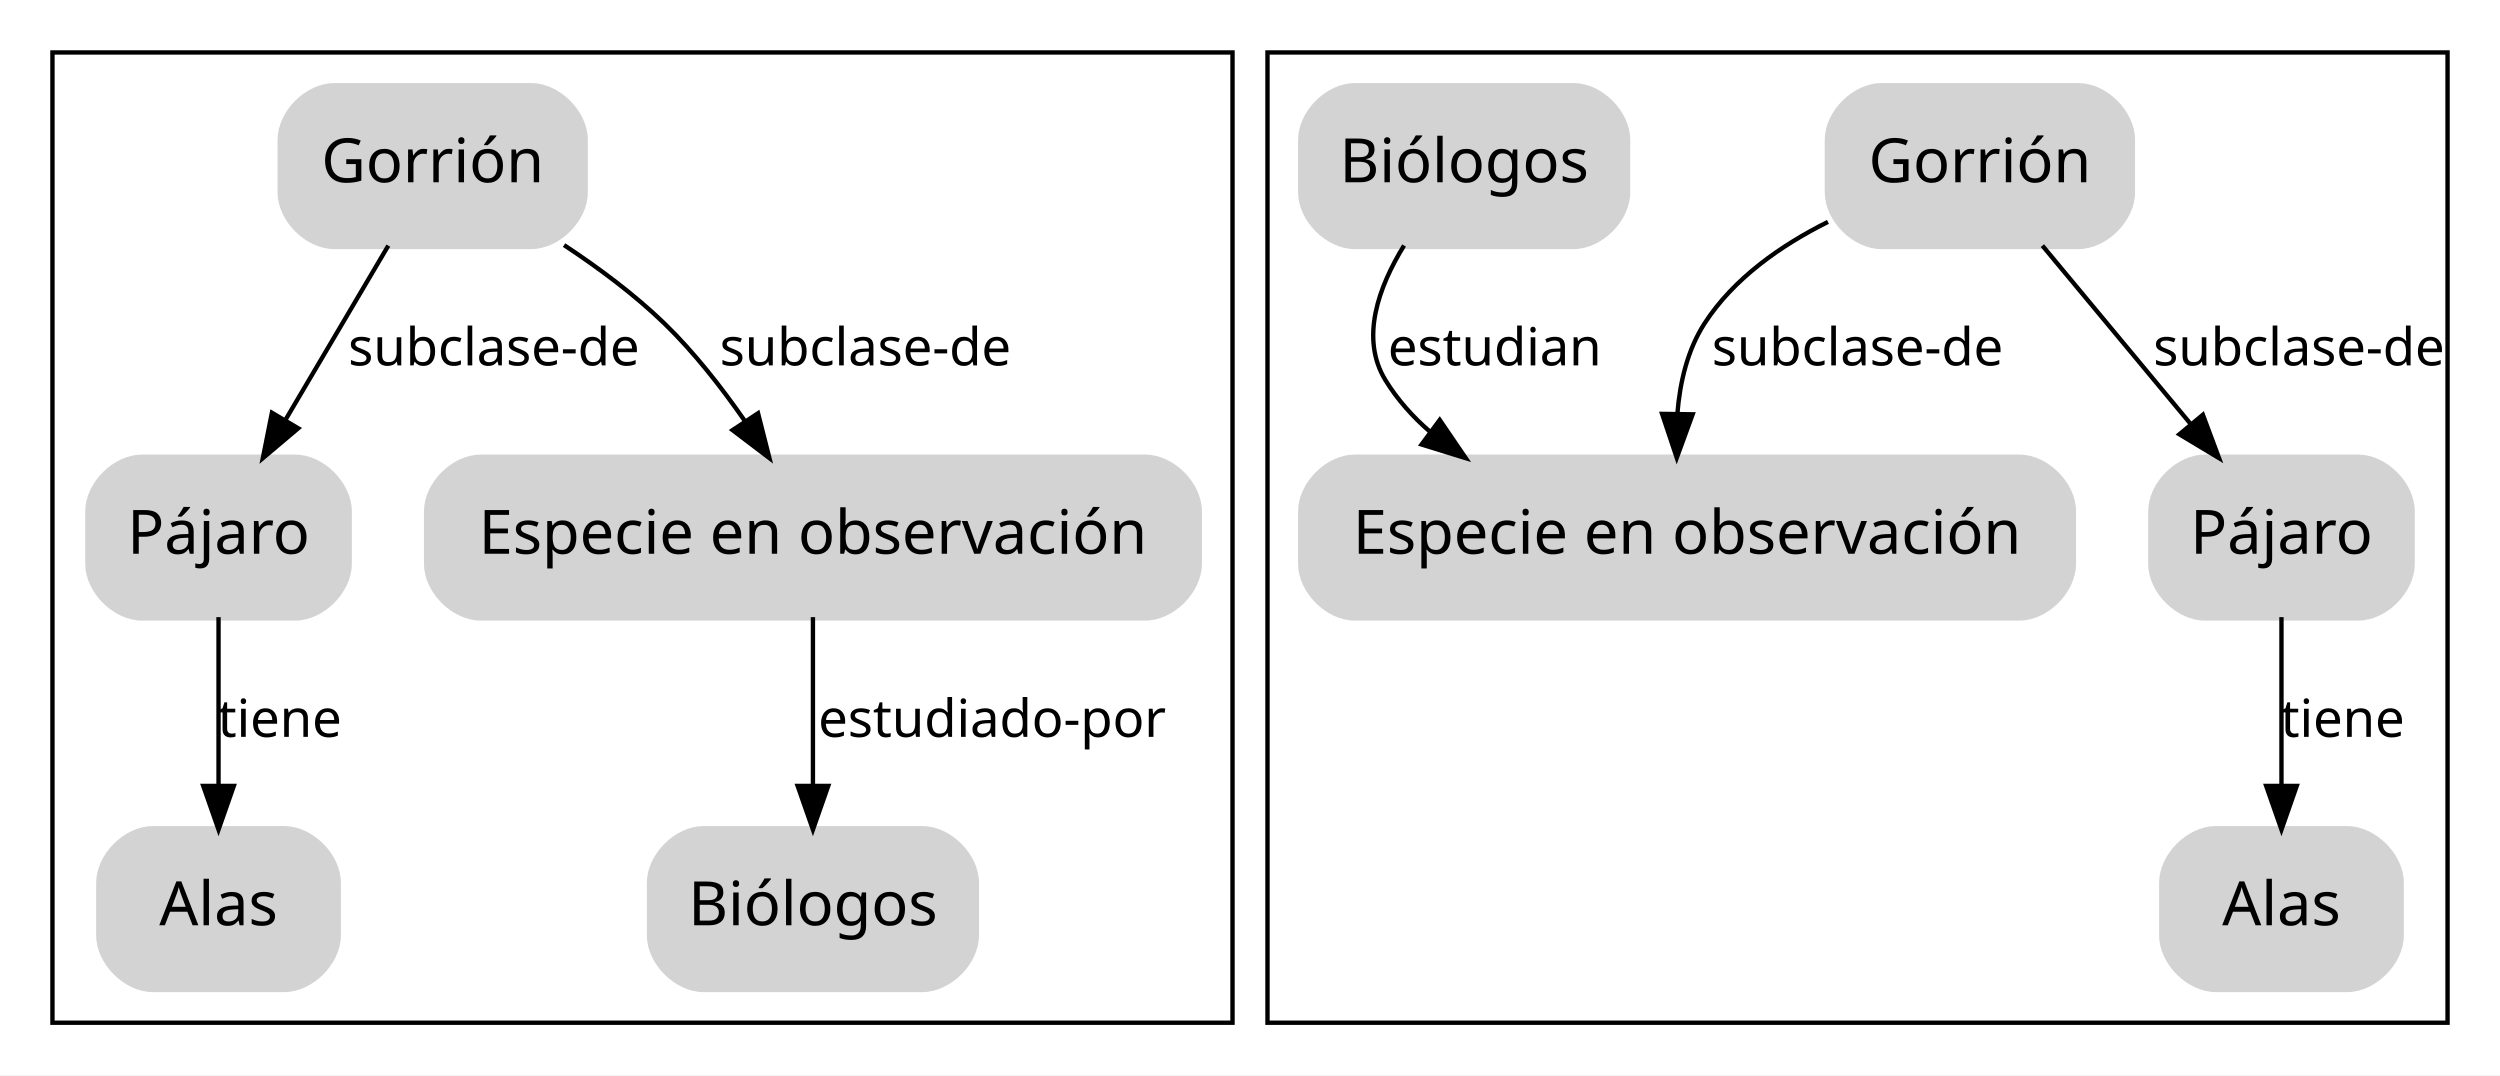
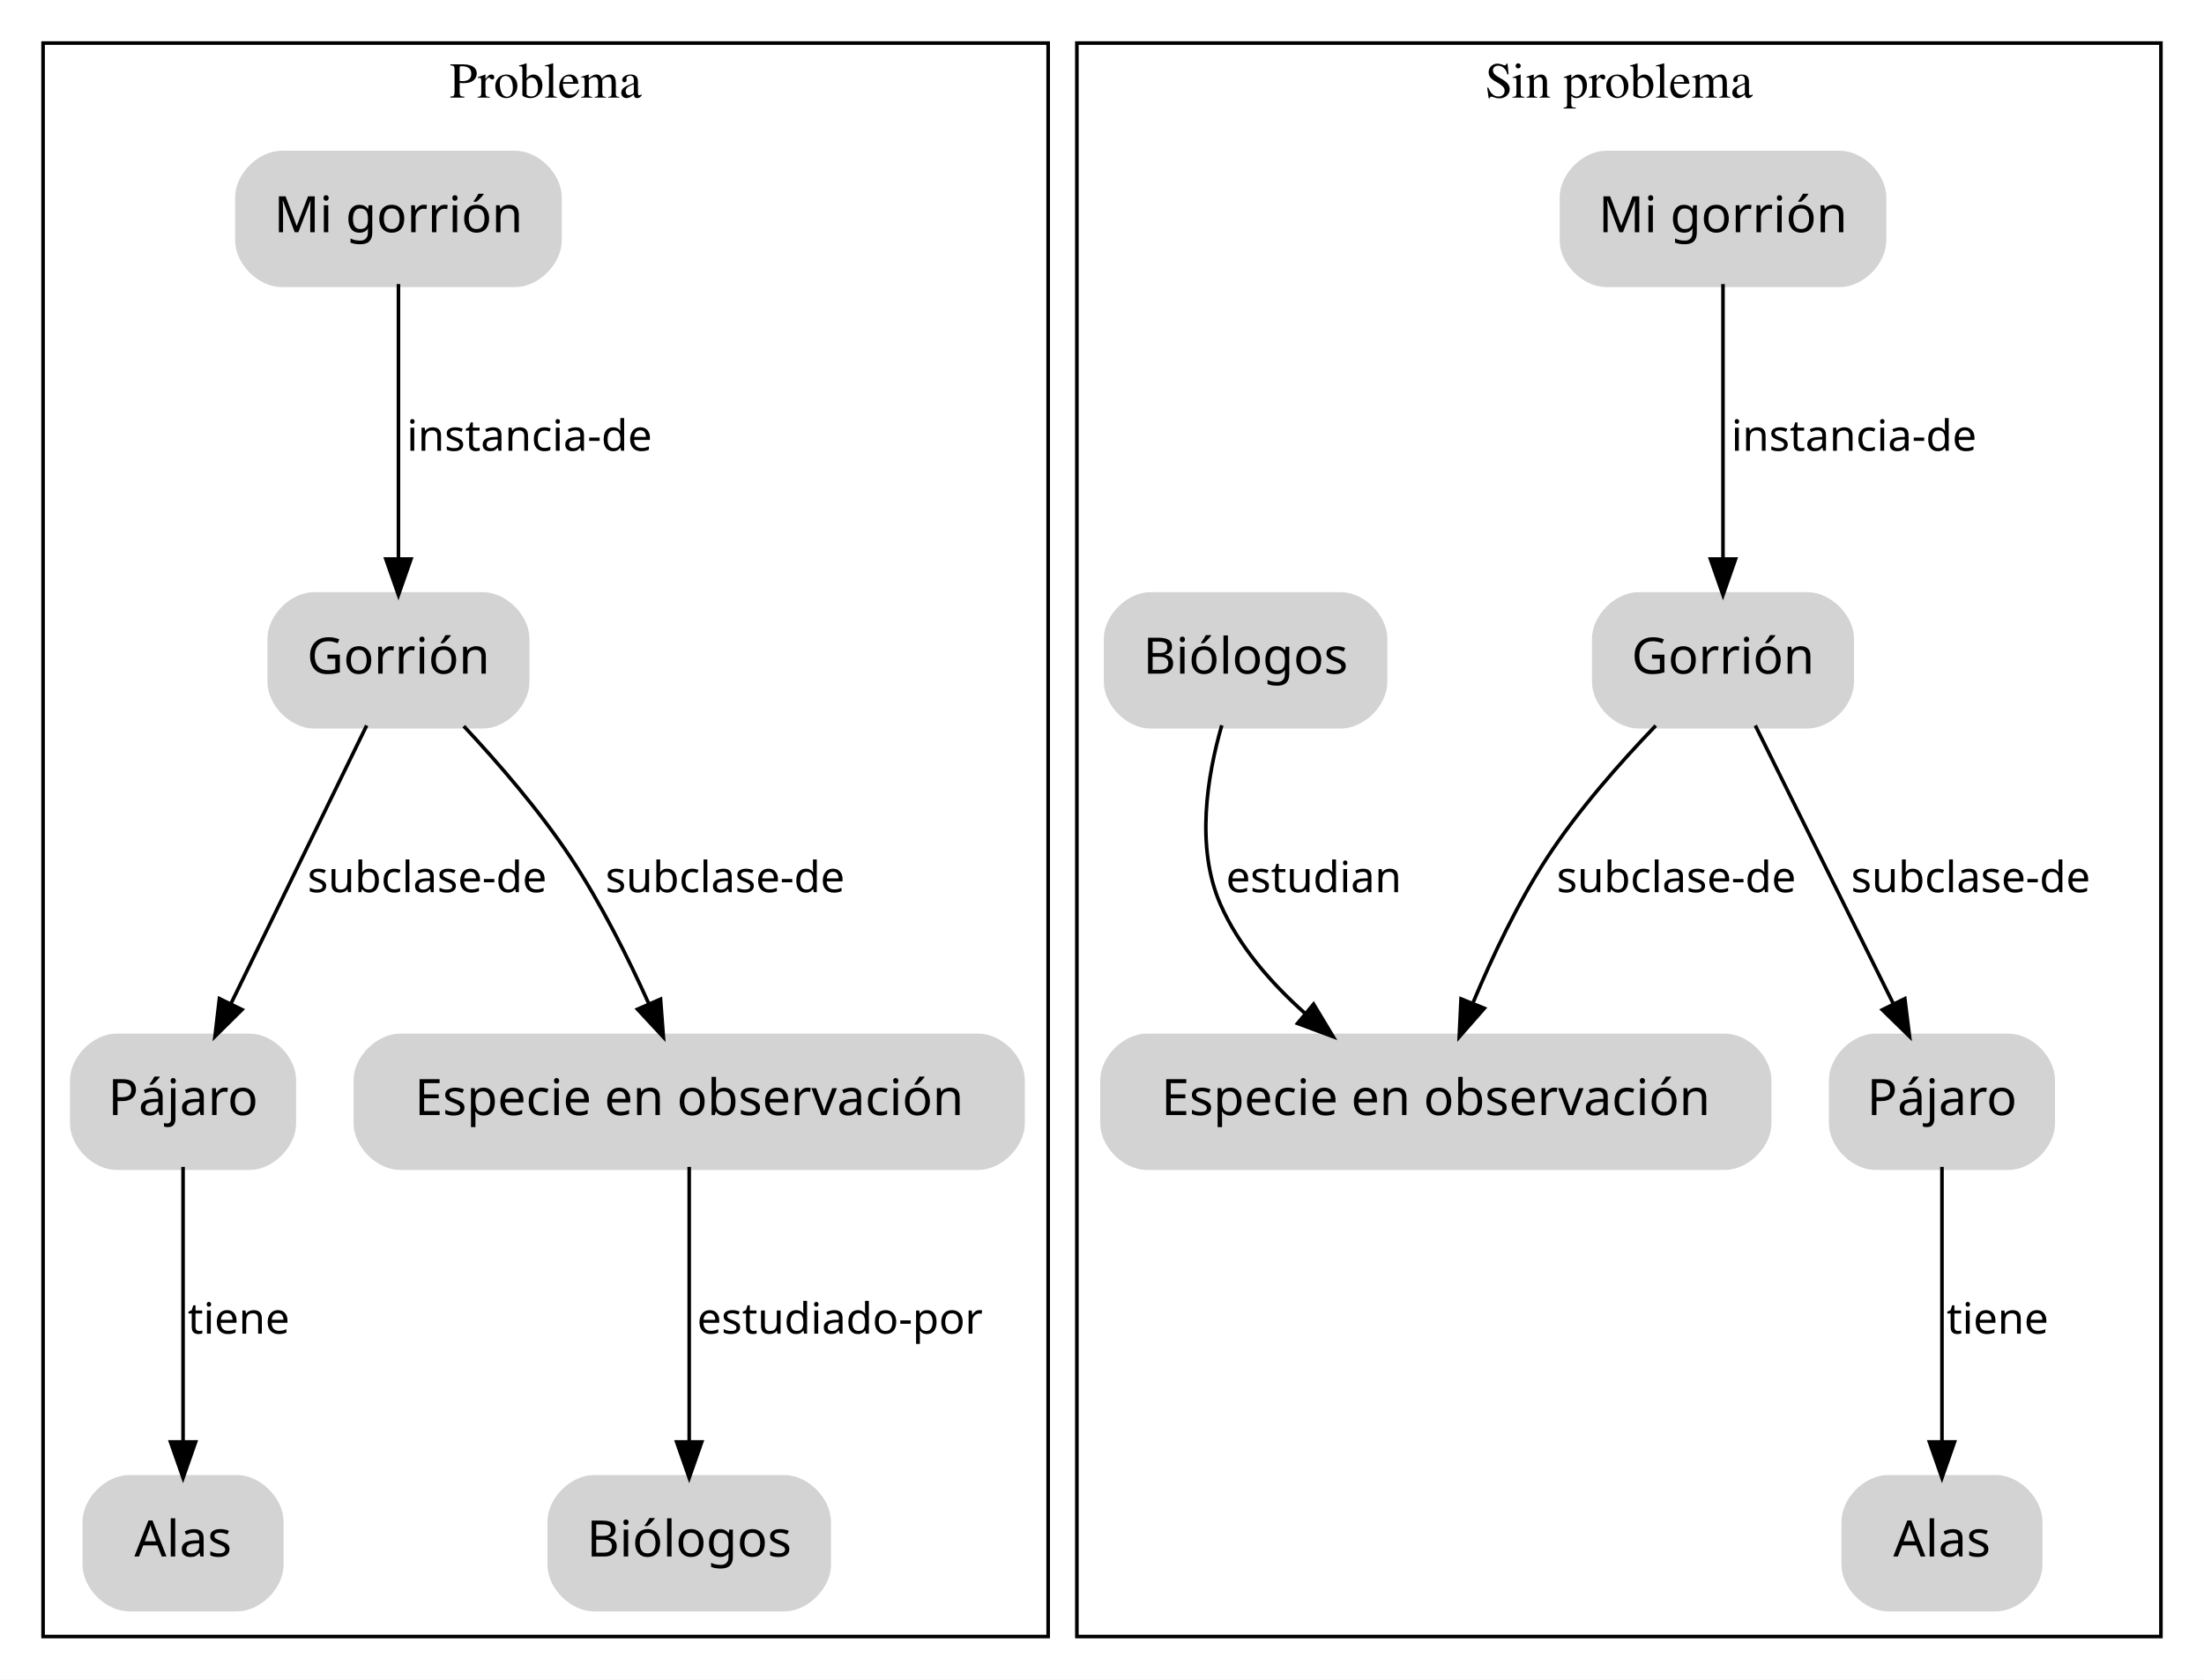
- <svg xmlns="http://www.w3.org/2000/svg" width="572pt" height="246pt" viewBox="0.00 0.00 572.00 246.00">
-   <g id="graph0" class="graph" transform="scale(1 1) rotate(0) translate(4 242)">
-     <polygon fill="white" stroke="none" points="-4,4 -4,-242 568,-242 568,4 -4,4" />
+ <svg xmlns="http://www.w3.org/2000/svg" width="614pt" height="468pt" viewBox="0.00 0.00 614.00 468.00">
+   <g id="graph0" class="graph" transform="scale(1 1) rotate(0) translate(4 464)">
+     <polygon fill="#ffffff" stroke="transparent" points="-4,4 -4,-464 610,-464 610,4 -4,4" />
    <g id="clust1" class="cluster">
-       <polygon fill="none" stroke="black" points="8,-8 8,-230 278,-230 278,-8 8,-8" />
+       <polygon fill="none" stroke="#000000" points="8,-8 8,-452 288,-452 288,-8 8,-8" />
+       <text text-anchor="middle" x="148" y="-436.8" font-family="Times,serif" font-size="14.00" fill="#000000">Problema</text>
    </g>
    <g id="clust2" class="cluster">
-       <polygon fill="none" stroke="black" points="286,-8 286,-230 556,-230 556,-8 286,-8" />
+       <polygon fill="none" stroke="#000000" points="296,-8 296,-452 598,-452 598,-8 296,-8" />
+       <text text-anchor="middle" x="447" y="-436.8" font-family="Times,serif" font-size="14.00" fill="#000000">Sin problema</text>
    </g>
    <g id="node1" class="node">
-       <path fill="lightgray" stroke="lightgray" stroke-width="2" d="M117.5,-222C117.5,-222 72.5,-222 72.5,-222 66.5,-222 60.5,-216 60.5,-210 60.5,-210 60.5,-198 60.5,-198 60.5,-192 66.5,-186 72.5,-186 72.5,-186 117.5,-186 117.5,-186 123.5,-186 129.5,-192 129.5,-198 129.5,-198 129.5,-210 129.5,-210 129.5,-216 123.5,-222 117.5,-222" />
-       <text text-anchor="middle" x="95" y="-200.3" font-family="Nimbus" font-size="14.00">Gorrión</text>
+       <path fill="#d3d3d3" stroke="#d3d3d3" stroke-width="2" d="M139.5,-421C139.5,-421 74.5,-421 74.5,-421 68.5,-421 62.5,-415 62.5,-409 62.5,-409 62.5,-397 62.5,-397 62.5,-391 68.5,-385 74.5,-385 74.5,-385 139.5,-385 139.5,-385 145.5,-385 151.5,-391 151.5,-397 151.5,-397 151.5,-409 151.5,-409 151.5,-415 145.5,-421 139.5,-421" />
+       <text text-anchor="middle" x="107" y="-399.3" font-family="Nimbus" font-size="14.00" fill="#000000">Mi gorrión</text>
    </g>
    <g id="node2" class="node">
-       <path fill="lightgray" stroke="lightgray" stroke-width="2" d="M63.5,-137C63.5,-137 28.5,-137 28.5,-137 22.5,-137 16.5,-131 16.5,-125 16.5,-125 16.5,-113 16.5,-113 16.5,-107 22.5,-101 28.5,-101 28.5,-101 63.5,-101 63.5,-101 69.5,-101 75.5,-107 75.5,-113 75.5,-113 75.5,-125 75.5,-125 75.5,-131 69.5,-137 63.5,-137" />
-       <text text-anchor="middle" x="46" y="-115.3" font-family="Nimbus" font-size="14.00">Pájaro</text>
+       <path fill="#d3d3d3" stroke="#d3d3d3" stroke-width="2" d="M130.5,-298C130.5,-298 83.5,-298 83.5,-298 77.5,-298 71.5,-292 71.5,-286 71.5,-286 71.5,-274 71.5,-274 71.5,-268 77.5,-262 83.5,-262 83.5,-262 130.5,-262 130.5,-262 136.5,-262 142.5,-268 142.5,-274 142.5,-274 142.5,-286 142.5,-286 142.5,-292 136.5,-298 130.5,-298" />
+       <text text-anchor="middle" x="107" y="-276.3" font-family="Nimbus" font-size="14.00" fill="#000000">Gorrión</text>
    </g>
    <g id="edge1" class="edge">
-       <path fill="none" stroke="black" d="M84.847,-185.802C78.08,-174.34 69.058,-159.058 61.412,-146.106" />
-       <polygon fill="black" stroke="black" points="64.238,-144.008 56.14,-137.176 58.21,-147.566 64.238,-144.008" />
-       <text text-anchor="middle" x="109" y="-158.4" font-family="Nimbus" font-size="12.00">subclase-de</text>
+       <path fill="none" stroke="#000000" d="M107,-384.851C107,-364.684 107,-331.864 107,-308.313" />
+       <polygon fill="#000000" stroke="#000000" points="110.5,-308.224 107,-298.224 103.5,-308.224 110.5,-308.224" />
+       <text text-anchor="middle" x="143.5" y="-338.4" font-family="Nimbus" font-size="12.00" fill="#000000">instancia-de</text>
+     </g>
+     <g id="node3" class="node">
+       <path fill="#d3d3d3" stroke="#d3d3d3" stroke-width="2" d="M65.5,-175C65.5,-175 28.5,-175 28.5,-175 22.5,-175 16.5,-169 16.5,-163 16.5,-163 16.5,-151 16.5,-151 16.5,-145 22.5,-139 28.5,-139 28.5,-139 65.5,-139 65.5,-139 71.5,-139 77.5,-145 77.5,-151 77.5,-151 77.5,-163 77.5,-163 77.5,-169 71.5,-175 65.5,-175" />
+       <text text-anchor="middle" x="47" y="-153.3" font-family="Nimbus" font-size="14.00" fill="#000000">Pájaro</text>
+     </g>
+     <g id="edge2" class="edge">
+       <path fill="none" stroke="#000000" d="M98.147,-261.851C88.177,-241.412 71.866,-207.975 60.348,-184.364" />
+       <polygon fill="#000000" stroke="#000000" points="63.419,-182.677 55.889,-175.224 57.128,-185.746 63.419,-182.677" />
+       <text text-anchor="middle" x="115" y="-215.4" font-family="Nimbus" font-size="12.00" fill="#000000">subclase-de</text>
+     </g>
+     <g id="node5" class="node">
+       <path fill="#d3d3d3" stroke="#d3d3d3" stroke-width="2" d="M268.5,-175C268.5,-175 107.5,-175 107.5,-175 101.5,-175 95.5,-169 95.5,-163 95.5,-163 95.5,-151 95.5,-151 95.5,-145 101.5,-139 107.5,-139 107.5,-139 268.5,-139 268.5,-139 274.5,-139 280.5,-145 280.5,-151 280.5,-151 280.5,-163 280.5,-163 280.5,-169 274.5,-175 268.5,-175" />
+       <text text-anchor="middle" x="188" y="-153.3" font-family="Nimbus" font-size="14.00" fill="#000000">Especie en observación</text>
+     </g>
+     <g id="edge4" class="edge">
+       <path fill="none" stroke="#000000" d="M125.206,-261.664C134.793,-251.418 146.326,-238.105 155,-225 163.426,-212.269 171.01,-197.065 176.775,-184.265" />
+       <polygon fill="#000000" stroke="#000000" points="180.016,-185.591 180.815,-175.026 173.602,-182.787 180.016,-185.591" />
+       <text text-anchor="middle" x="198" y="-215.4" font-family="Nimbus" font-size="12.00" fill="#000000">subclase-de</text>
    </g>
    <g id="node4" class="node">
-       <path fill="lightgray" stroke="lightgray" stroke-width="2" d="M258,-137C258,-137 106,-137 106,-137 100,-137 94,-131 94,-125 94,-125 94,-113 94,-113 94,-107 100,-101 106,-101 106,-101 258,-101 258,-101 264,-101 270,-107 270,-113 270,-113 270,-125 270,-125 270,-131 264,-137 258,-137" />
-       <text text-anchor="middle" x="182" y="-115.3" font-family="Nimbus" font-size="14.00">Especie en observación</text>
+       <path fill="#d3d3d3" stroke="#d3d3d3" stroke-width="2" d="M62,-52C62,-52 32,-52 32,-52 26,-52 20,-46 20,-40 20,-40 20,-28 20,-28 20,-22 26,-16 32,-16 32,-16 62,-16 62,-16 68,-16 74,-22 74,-28 74,-28 74,-40 74,-40 74,-46 68,-52 62,-52" />
+       <text text-anchor="middle" x="47" y="-30.3" font-family="Nimbus" font-size="14.00" fill="#000000">Alas</text>
    </g>
    <g id="edge3" class="edge">
-       <path fill="none" stroke="black" d="M125.06,-185.921C132.969,-180.709 141.186,-174.595 148,-168 154.751,-161.466 161.041,-153.429 166.329,-145.813" />
-       <polygon fill="black" stroke="black" points="169.442,-147.452 172.044,-137.182 163.605,-143.587 169.442,-147.452" />
-       <text text-anchor="middle" x="194" y="-158.4" font-family="Nimbus" font-size="12.00">subclase-de</text>
-     </g>
-     <g id="node3" class="node">
-       <path fill="lightgray" stroke="lightgray" stroke-width="2" d="M61,-52C61,-52 31,-52 31,-52 25,-52 19,-46 19,-40 19,-40 19,-28 19,-28 19,-22 25,-16 31,-16 31,-16 61,-16 61,-16 67,-16 73,-22 73,-28 73,-28 73,-40 73,-40 73,-46 67,-52 61,-52" />
-       <text text-anchor="middle" x="46" y="-30.3" font-family="Nimbus" font-size="14.00">Alas</text>
-     </g>
-     <g id="edge2" class="edge">
-       <path fill="none" stroke="black" d="M46,-100.802C46,-89.674 46,-74.945 46,-62.244" />
-       <polygon fill="black" stroke="black" points="49.5,-62.176 46,-52.176 42.5,-62.176 49.5,-62.176" />
-       <text text-anchor="middle" x="60" y="-73.4" font-family="Nimbus" font-size="12.00">tiene</text>
-     </g>
-     <g id="node5" class="node">
-       <path fill="lightgray" stroke="lightgray" stroke-width="2" d="M207,-52C207,-52 157,-52 157,-52 151,-52 145,-46 145,-40 145,-40 145,-28 145,-28 145,-22 151,-16 157,-16 157,-16 207,-16 207,-16 213,-16 219,-22 219,-28 219,-28 219,-40 219,-40 219,-46 213,-52 207,-52" />
-       <text text-anchor="middle" x="182" y="-30.3" font-family="Nimbus" font-size="14.00">Biólogos</text>
-     </g>
-     <g id="edge4" class="edge">
-       <path fill="none" stroke="black" d="M182,-100.802C182,-89.674 182,-74.945 182,-62.244" />
-       <polygon fill="black" stroke="black" points="185.5,-62.176 182,-52.176 178.5,-62.176 185.5,-62.176" />
-       <text text-anchor="middle" x="223" y="-73.4" font-family="Nimbus" font-size="12.00">estudiado-por</text>
+       <path fill="none" stroke="#000000" d="M47,-138.851C47,-118.684 47,-85.864 47,-62.313" />
+       <polygon fill="#000000" stroke="#000000" points="50.5,-62.224 47,-52.224 43.5,-62.224 50.5,-62.224" />
+       <text text-anchor="middle" x="62.5" y="-92.4" font-family="Nimbus" font-size="12.00" fill="#000000">tiene</text>
    </g>
    <g id="node6" class="node">
-       <path fill="lightgray" stroke="lightgray" stroke-width="2" d="M471.5,-222C471.5,-222 426.5,-222 426.5,-222 420.5,-222 414.5,-216 414.5,-210 414.5,-210 414.5,-198 414.5,-198 414.5,-192 420.5,-186 426.5,-186 426.5,-186 471.5,-186 471.5,-186 477.5,-186 483.5,-192 483.5,-198 483.5,-198 483.5,-210 483.5,-210 483.5,-216 477.5,-222 471.5,-222" />
-       <text text-anchor="middle" x="449" y="-200.3" font-family="Nimbus" font-size="14.00">Gorrión</text>
+       <path fill="#d3d3d3" stroke="#d3d3d3" stroke-width="2" d="M214.5,-52C214.5,-52 161.5,-52 161.5,-52 155.5,-52 149.5,-46 149.5,-40 149.5,-40 149.5,-28 149.5,-28 149.5,-22 155.5,-16 161.5,-16 161.5,-16 214.5,-16 214.5,-16 220.5,-16 226.5,-22 226.5,-28 226.5,-28 226.5,-40 226.5,-40 226.5,-46 220.5,-52 214.5,-52" />
+       <text text-anchor="middle" x="188" y="-30.3" font-family="Nimbus" font-size="14.00" fill="#000000">Biólogos</text>
+     </g>
+     <g id="edge5" class="edge">
+       <path fill="none" stroke="#000000" d="M188,-138.851C188,-118.684 188,-85.864 188,-62.313" />
+       <polygon fill="#000000" stroke="#000000" points="191.5,-62.224 188,-52.224 184.5,-62.224 191.5,-62.224" />
+       <text text-anchor="middle" x="230" y="-92.4" font-family="Nimbus" font-size="12.00" fill="#000000">estudiado-por</text>
    </g>
    <g id="node7" class="node">
-       <path fill="lightgray" stroke="lightgray" stroke-width="2" d="M535.5,-137C535.5,-137 500.5,-137 500.5,-137 494.5,-137 488.5,-131 488.5,-125 488.5,-125 488.5,-113 488.5,-113 488.5,-107 494.5,-101 500.5,-101 500.5,-101 535.5,-101 535.5,-101 541.5,-101 547.5,-107 547.5,-113 547.5,-113 547.5,-125 547.5,-125 547.5,-131 541.5,-137 535.5,-137" />
-       <text text-anchor="middle" x="518" y="-115.3" font-family="Nimbus" font-size="14.00">Pájaro</text>
+       <path fill="#d3d3d3" stroke="#d3d3d3" stroke-width="2" d="M508.5,-421C508.5,-421 443.5,-421 443.5,-421 437.5,-421 431.5,-415 431.5,-409 431.5,-409 431.5,-397 431.5,-397 431.5,-391 437.5,-385 443.5,-385 443.5,-385 508.5,-385 508.5,-385 514.5,-385 520.5,-391 520.5,-397 520.5,-397 520.5,-409 520.5,-409 520.5,-415 514.5,-421 508.5,-421" />
+       <text text-anchor="middle" x="476" y="-399.3" font-family="Nimbus" font-size="14.00" fill="#000000">Mi gorrión</text>
    </g>
-     <g id="edge5" class="edge">
-       <path fill="none" stroke="black" d="M463.297,-185.802C473.104,-174.006 486.273,-158.164 497.233,-144.981" />
-       <polygon fill="black" stroke="black" points="500.02,-147.103 503.721,-137.176 494.637,-142.628 500.02,-147.103" />
-       <text text-anchor="middle" x="522" y="-158.4" font-family="Nimbus" font-size="12.00">subclase-de</text>
+     <g id="node8" class="node">
+       <path fill="#d3d3d3" stroke="#d3d3d3" stroke-width="2" d="M499.5,-298C499.5,-298 452.5,-298 452.5,-298 446.5,-298 440.5,-292 440.5,-286 440.5,-286 440.5,-274 440.5,-274 440.5,-268 446.5,-262 452.5,-262 452.5,-262 499.5,-262 499.5,-262 505.5,-262 511.5,-268 511.5,-274 511.5,-274 511.5,-286 511.5,-286 511.5,-292 505.5,-298 499.5,-298" />
+       <text text-anchor="middle" x="476" y="-276.3" font-family="Nimbus" font-size="14.00" fill="#000000">Gorrión</text>
+     </g>
+     <g id="edge6" class="edge">
+       <path fill="none" stroke="#000000" d="M476,-384.851C476,-364.684 476,-331.864 476,-308.313" />
+       <polygon fill="#000000" stroke="#000000" points="479.5,-308.224 476,-298.224 472.5,-308.224 479.5,-308.224" />
+       <text text-anchor="middle" x="512.5" y="-338.4" font-family="Nimbus" font-size="12.00" fill="#000000">instancia-de</text>
    </g>
    <g id="node9" class="node">
-       <path fill="lightgray" stroke="lightgray" stroke-width="2" d="M458,-137C458,-137 306,-137 306,-137 300,-137 294,-131 294,-125 294,-125 294,-113 294,-113 294,-107 300,-101 306,-101 306,-101 458,-101 458,-101 464,-101 470,-107 470,-113 470,-113 470,-125 470,-125 470,-131 464,-137 458,-137" />
-       <text text-anchor="middle" x="382" y="-115.3" font-family="Nimbus" font-size="14.00">Especie en observación</text>
+       <path fill="#d3d3d3" stroke="#d3d3d3" stroke-width="2" d="M555.5,-175C555.5,-175 518.5,-175 518.5,-175 512.5,-175 506.5,-169 506.5,-163 506.5,-163 506.5,-151 506.5,-151 506.5,-145 512.5,-139 518.5,-139 518.5,-139 555.5,-139 555.5,-139 561.5,-139 567.5,-145 567.5,-151 567.5,-151 567.5,-163 567.5,-163 567.5,-169 561.5,-175 555.5,-175" />
+       <text text-anchor="middle" x="537" y="-153.3" font-family="Nimbus" font-size="14.00" fill="#000000">Pájaro</text>
    </g>
    <g id="edge7" class="edge">
-       <path fill="none" stroke="black" d="M414.23,-191.231C403.444,-185.844 392.652,-178.301 386,-168 382.099,-161.959 380.367,-154.559 379.788,-147.396" />
-       <polygon fill="black" stroke="black" points="383.285,-147.206 379.645,-137.256 376.286,-147.305 383.285,-147.206" />
-       <text text-anchor="middle" x="421" y="-158.4" font-family="Nimbus" font-size="12.00">subclase-de</text>
+       <path fill="none" stroke="#000000" d="M485.001,-261.851C495.137,-241.412 511.72,-207.975 523.429,-184.364" />
+       <polygon fill="#000000" stroke="#000000" points="526.655,-185.737 527.962,-175.224 520.384,-182.627 526.655,-185.737" />
+       <text text-anchor="middle" x="545" y="-215.4" font-family="Nimbus" font-size="12.00" fill="#000000">subclase-de</text>
    </g>
-     <g id="node8" class="node">
-       <path fill="lightgray" stroke="lightgray" stroke-width="2" d="M533,-52C533,-52 503,-52 503,-52 497,-52 491,-46 491,-40 491,-40 491,-28 491,-28 491,-22 497,-16 503,-16 503,-16 533,-16 533,-16 539,-16 545,-22 545,-28 545,-28 545,-40 545,-40 545,-46 539,-52 533,-52" />
-       <text text-anchor="middle" x="518" y="-30.3" font-family="Nimbus" font-size="14.00">Alas</text>
+     <g id="node11" class="node">
+       <path fill="#d3d3d3" stroke="#d3d3d3" stroke-width="2" d="M476.5,-175C476.5,-175 315.5,-175 315.5,-175 309.5,-175 303.5,-169 303.5,-163 303.5,-163 303.5,-151 303.5,-151 303.5,-145 309.5,-139 315.5,-139 315.5,-139 476.5,-139 476.5,-139 482.5,-139 488.5,-145 488.5,-151 488.5,-151 488.5,-163 488.5,-163 488.5,-169 482.5,-175 476.5,-175" />
+       <text text-anchor="middle" x="396" y="-153.3" font-family="Nimbus" font-size="14.00" fill="#000000">Especie en observación</text>
    </g>
-     <g id="edge6" class="edge">
-       <path fill="none" stroke="black" d="M518,-100.802C518,-89.674 518,-74.945 518,-62.244" />
-       <polygon fill="black" stroke="black" points="521.5,-62.176 518,-52.176 514.5,-62.176 521.5,-62.176" />
-       <text text-anchor="middle" x="532" y="-73.4" font-family="Nimbus" font-size="12.00">tiene</text>
+     <g id="edge9" class="edge">
+       <path fill="none" stroke="#000000" d="M457.26,-261.807C447.428,-251.603 435.661,-238.284 427,-225 418.837,-212.479 411.743,-197.457 406.409,-184.72" />
+       <polygon fill="#000000" stroke="#000000" points="409.51,-183.05 402.522,-175.086 403.018,-185.669 409.51,-183.05" />
+       <text text-anchor="middle" x="463" y="-215.4" font-family="Nimbus" font-size="12.00" fill="#000000">subclase-de</text>
    </g>
    <g id="node10" class="node">
-       <path fill="lightgray" stroke="lightgray" stroke-width="2" d="M356,-222C356,-222 306,-222 306,-222 300,-222 294,-216 294,-210 294,-210 294,-198 294,-198 294,-192 300,-186 306,-186 306,-186 356,-186 356,-186 362,-186 368,-192 368,-198 368,-198 368,-210 368,-210 368,-216 362,-222 356,-222" />
-       <text text-anchor="middle" x="331" y="-200.3" font-family="Nimbus" font-size="14.00">Biólogos</text>
+       <path fill="#d3d3d3" stroke="#d3d3d3" stroke-width="2" d="M552,-52C552,-52 522,-52 522,-52 516,-52 510,-46 510,-40 510,-40 510,-28 510,-28 510,-22 516,-16 522,-16 522,-16 552,-16 552,-16 558,-16 564,-22 564,-28 564,-28 564,-40 564,-40 564,-46 558,-52 552,-52" />
+       <text text-anchor="middle" x="537" y="-30.3" font-family="Nimbus" font-size="14.00" fill="#000000">Alas</text>
    </g>
    <g id="edge8" class="edge">
-       <path fill="none" stroke="black" d="M317.25,-185.83C311.401,-176.333 307.132,-164.556 313,-155 315.741,-150.536 319.249,-146.62 323.225,-143.188" />
-       <polygon fill="black" stroke="black" points="325.409,-145.926 331.372,-137.169 321.249,-140.296 325.409,-145.926" />
-       <text text-anchor="middle" x="338" y="-158.4" font-family="Nimbus" font-size="12.00">estudian</text>
+       <path fill="none" stroke="#000000" d="M537,-138.851C537,-118.684 537,-85.864 537,-62.313" />
+       <polygon fill="#000000" stroke="#000000" points="540.5,-62.224 537,-52.224 533.5,-62.224 540.5,-62.224" />
+       <text text-anchor="middle" x="552.5" y="-92.4" font-family="Nimbus" font-size="12.00" fill="#000000">tiene</text>
+     </g>
+     <g id="node12" class="node">
+       <path fill="#d3d3d3" stroke="#d3d3d3" stroke-width="2" d="M369.5,-298C369.5,-298 316.5,-298 316.5,-298 310.5,-298 304.5,-292 304.5,-286 304.5,-286 304.5,-274 304.5,-274 304.5,-268 310.5,-262 316.5,-262 316.5,-262 369.5,-262 369.5,-262 375.5,-262 381.5,-268 381.5,-274 381.5,-274 381.5,-286 381.5,-286 381.5,-292 375.5,-298 369.5,-298" />
+       <text text-anchor="middle" x="343" y="-276.3" font-family="Nimbus" font-size="14.00" fill="#000000">Biólogos</text>
+     </g>
+     <g id="edge10" class="edge">
+       <path fill="none" stroke="#000000" d="M336.369,-261.91C332.281,-247.748 329.023,-227.86 336,-212 341.112,-200.379 350.026,-190.141 359.444,-181.746" />
+       <polygon fill="#000000" stroke="#000000" points="361.944,-184.219 367.401,-175.138 357.471,-178.834 361.944,-184.219" />
+       <text text-anchor="middle" x="362" y="-215.4" font-family="Nimbus" font-size="12.00" fill="#000000">estudian</text>
    </g>
  </g>
</svg>
